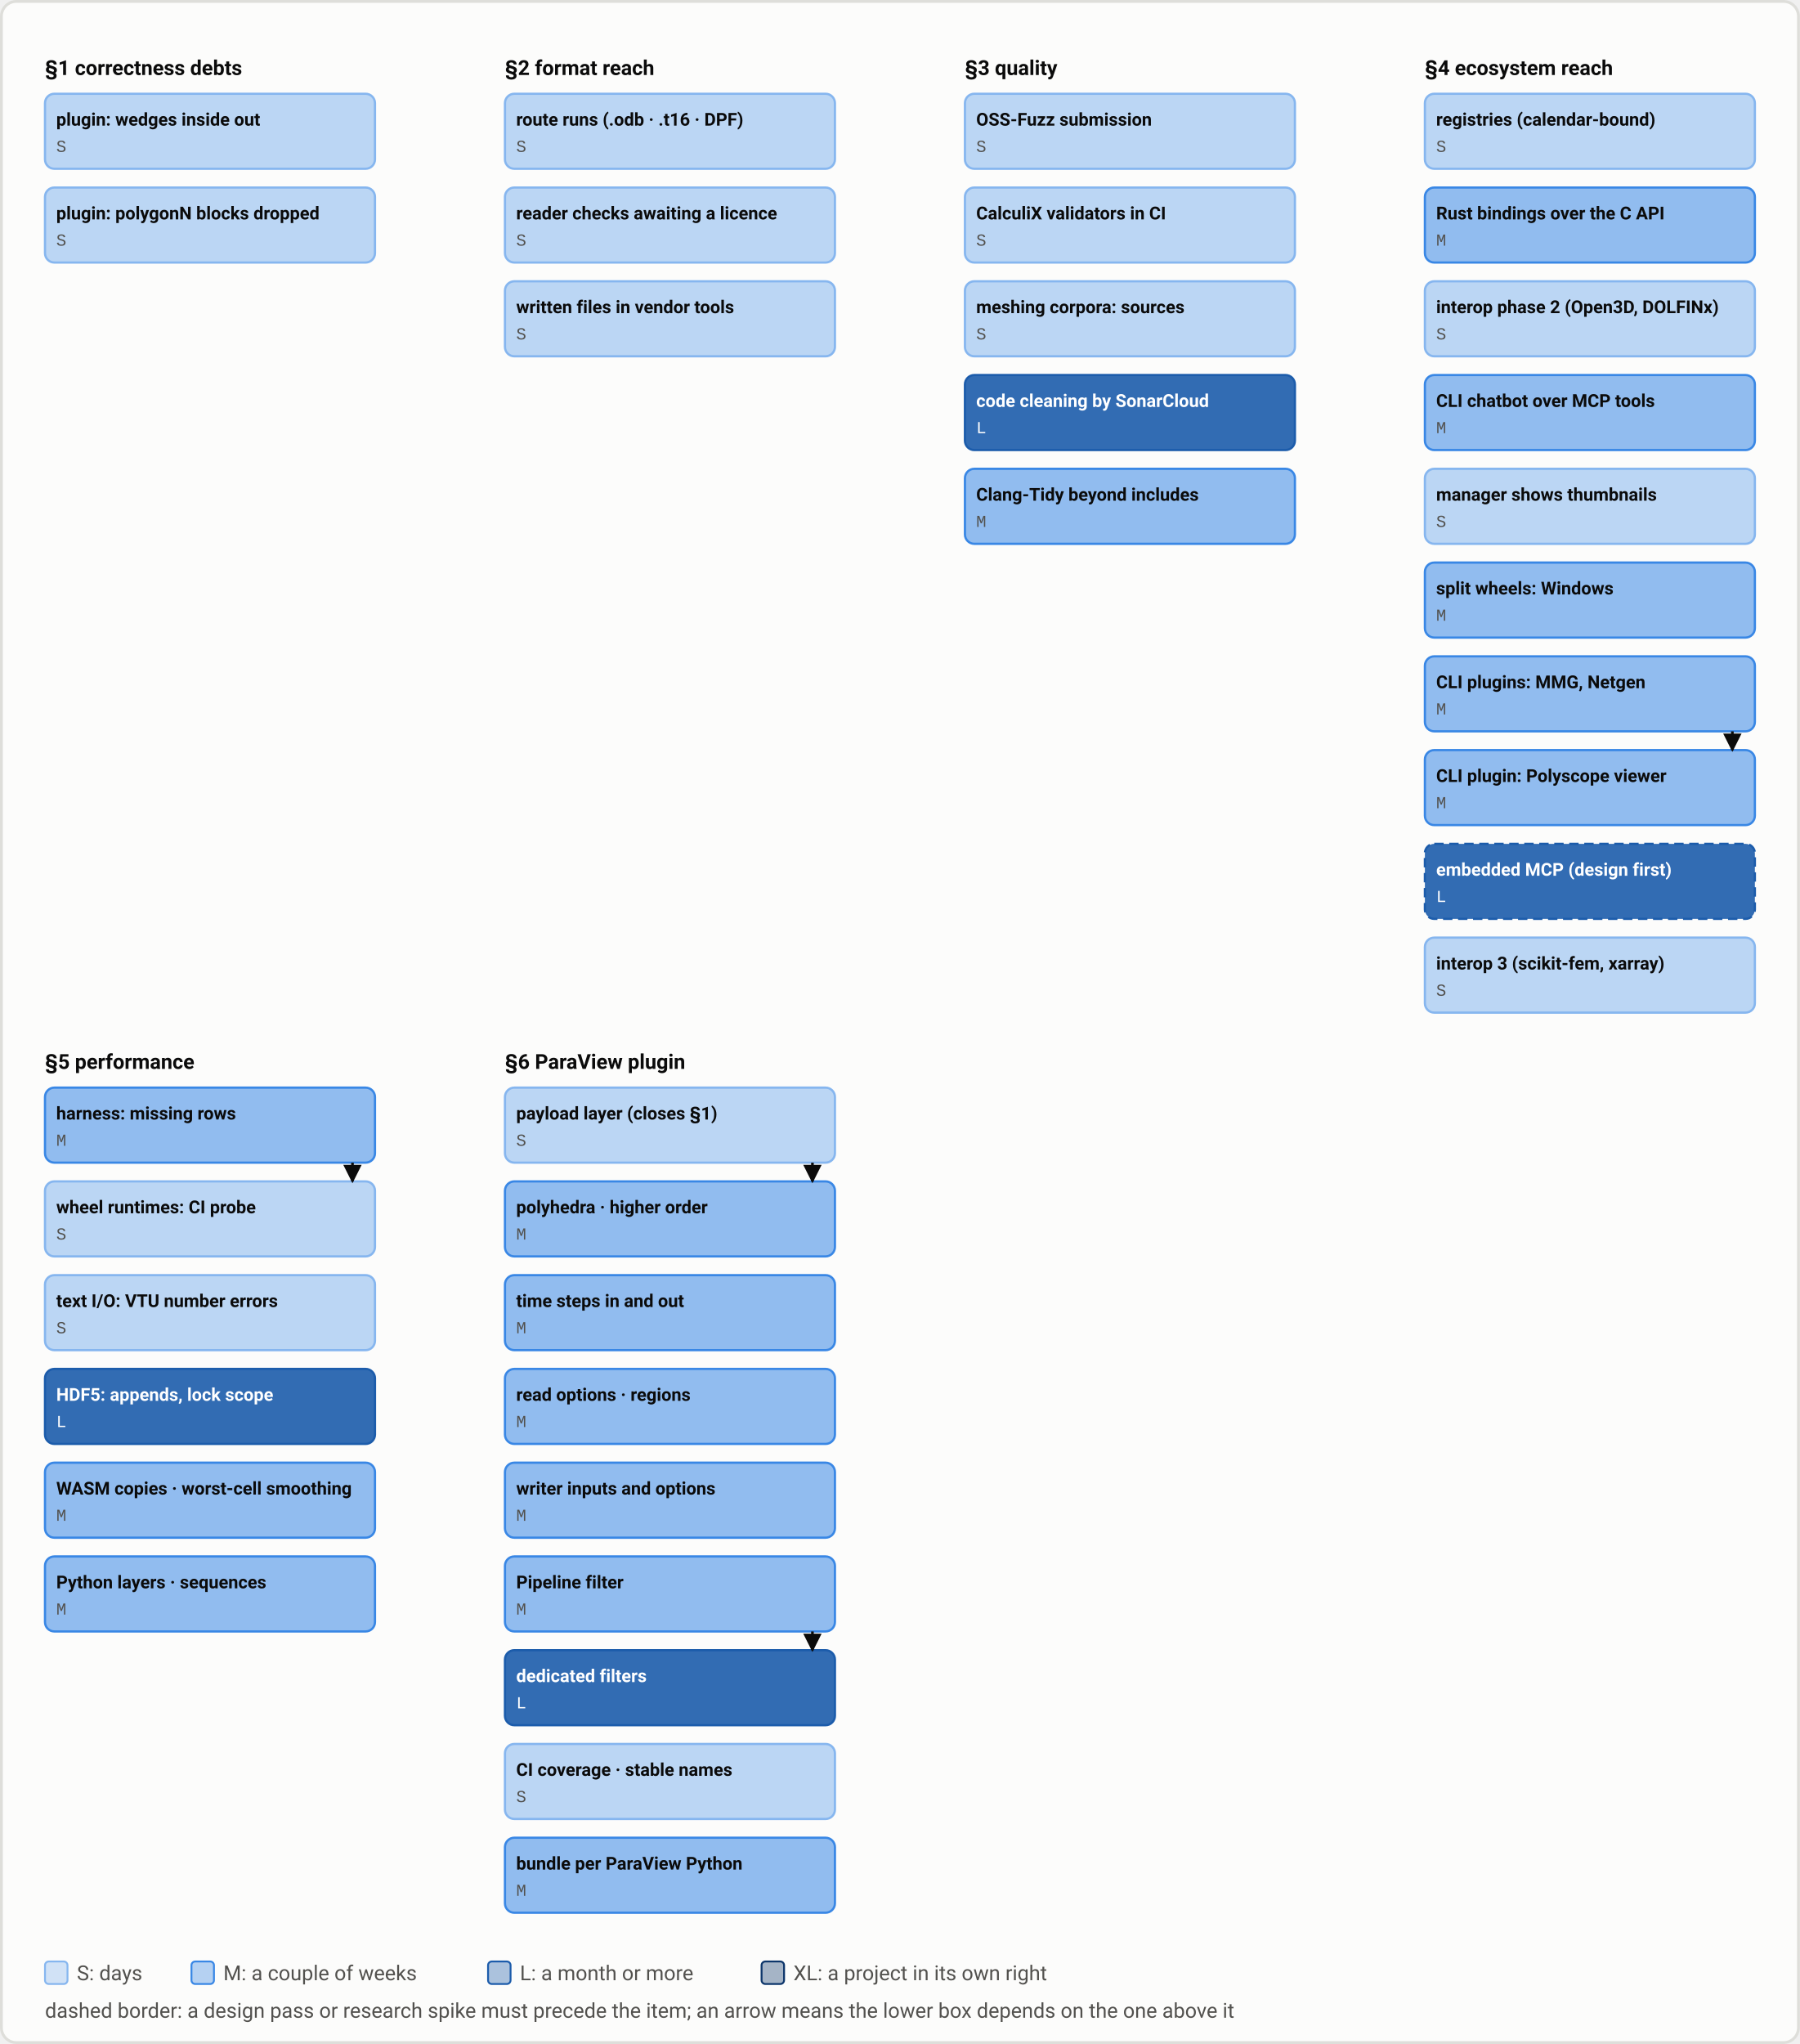
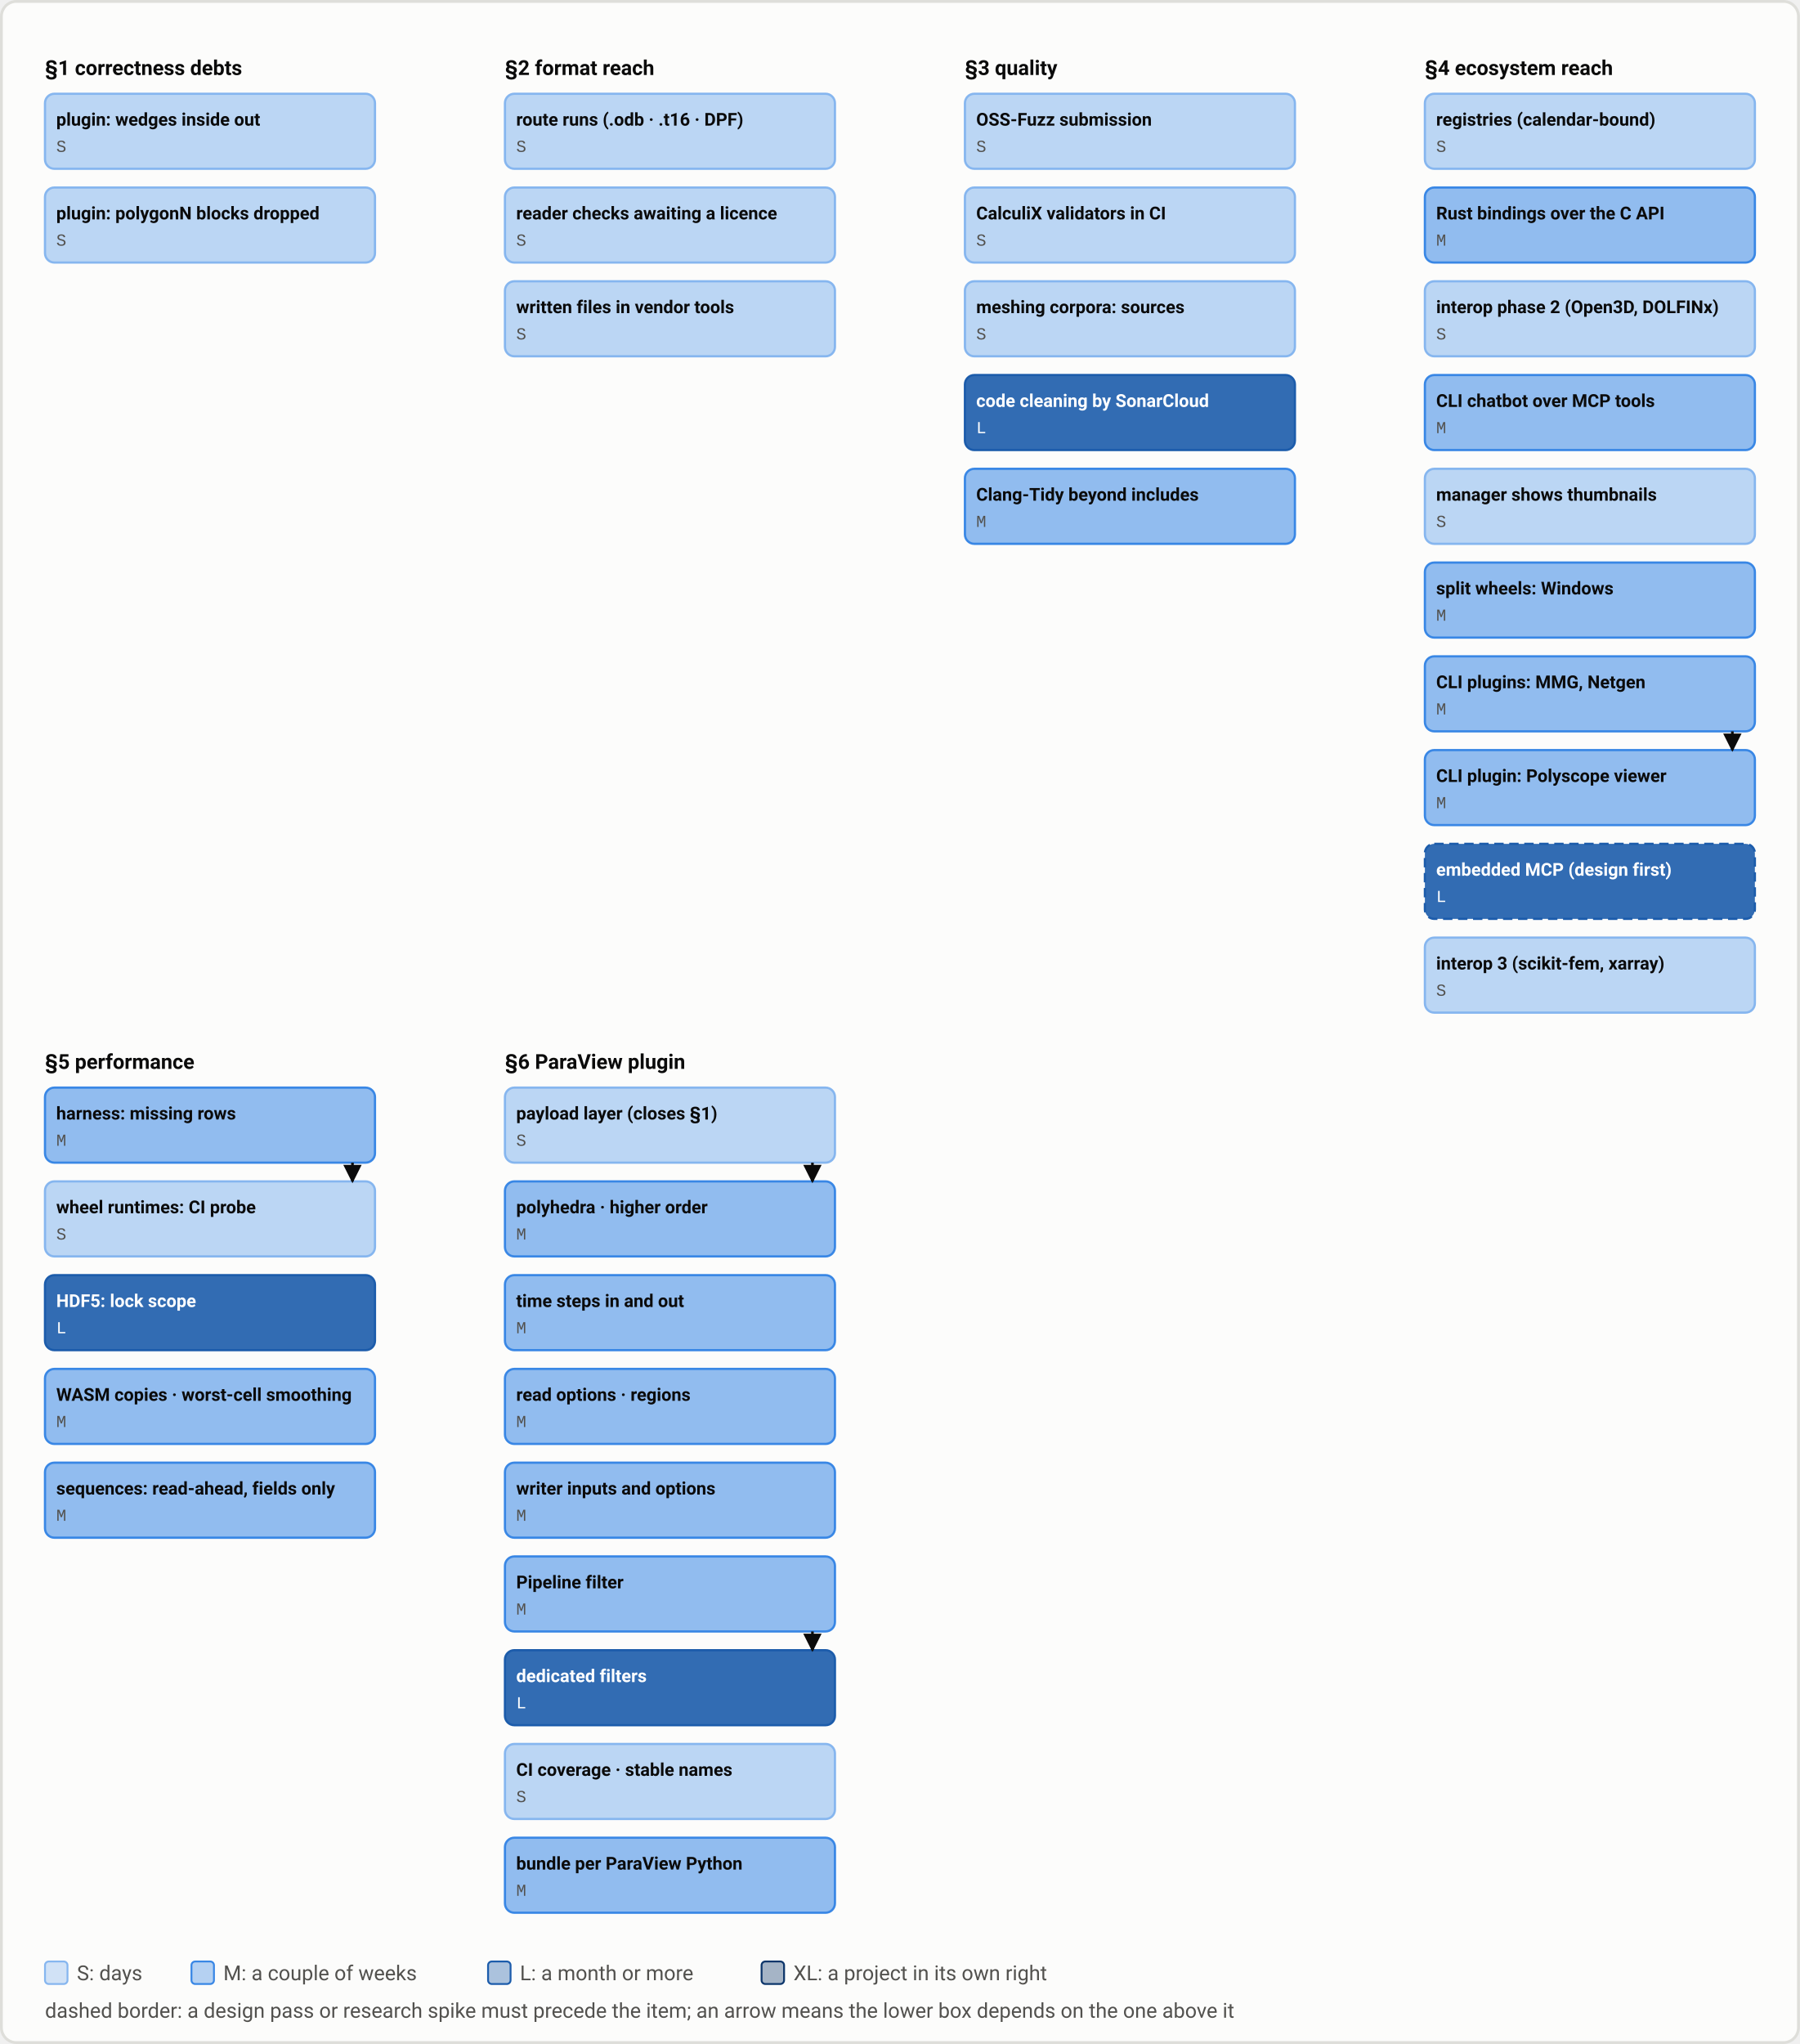
<svg xmlns="http://www.w3.org/2000/svg" viewBox="0 0 960 1090" width="960" height="1090" font-family="system-ui, -apple-system, 'Segoe UI', Roboto, sans-serif" role="img" aria-label="The roadmap at a glance: open items by section, in recommended order, shaded by effort">
  <defs>
    <marker id="arrow-0b0b0b" viewBox="0 0 10 10" refX="9" refY="5" markerWidth="7" markerHeight="7" orient="auto-start-reverse">
      <path d="M 0 0 L 10 5 L 0 10 z" fill="#0b0b0b" />
    </marker>
  </defs>
  <rect x="0.75" y="0.75" width="958.5" height="1088.5" rx="8" fill="#fcfcfb" stroke="#dededa" stroke-width="1.5" />
  <text x="24" y="40" font-family="system-ui, -apple-system, 'Segoe UI', Roboto, sans-serif" font-size="11" font-weight="700" fill="#0b0b0b">§1 correctness debts</text>
  <rect x="24" y="50" width="176" height="40" rx="5" fill="#86b6ef" fill-opacity="0.55" stroke="#86b6ef" stroke-width="1.2" />
  <text x="30" y="67" font-family="system-ui, -apple-system, 'Segoe UI', Roboto, sans-serif" font-size="9.5" font-weight="600" fill="#0b0b0b">plugin: wedges inside out</text>
  <text x="30" y="81" font-family="ui-monospace, SFMono-Regular, Menlo, Consolas, 'Liberation Mono', monospace" font-size="9" fill="#52514e">S</text>
  <rect x="24" y="100" width="176" height="40" rx="5" fill="#86b6ef" fill-opacity="0.55" stroke="#86b6ef" stroke-width="1.2" />
  <text x="30" y="117" font-family="system-ui, -apple-system, 'Segoe UI', Roboto, sans-serif" font-size="9.5" font-weight="600" fill="#0b0b0b">plugin: polygonN blocks dropped</text>
  <text x="30" y="131" font-family="ui-monospace, SFMono-Regular, Menlo, Consolas, 'Liberation Mono', monospace" font-size="9" fill="#52514e">S</text>
  <text x="269.33" y="40" font-family="system-ui, -apple-system, 'Segoe UI', Roboto, sans-serif" font-size="11" font-weight="700" fill="#0b0b0b">§2 format reach</text>
  <rect x="269.33" y="50" width="176" height="40" rx="5" fill="#86b6ef" fill-opacity="0.55" stroke="#86b6ef" stroke-width="1.2" />
  <text x="275.33" y="67" font-family="system-ui, -apple-system, 'Segoe UI', Roboto, sans-serif" font-size="9.5" font-weight="600" fill="#0b0b0b">route runs (.odb · .t16 · DPF)</text>
  <text x="275.33" y="81" font-family="ui-monospace, SFMono-Regular, Menlo, Consolas, 'Liberation Mono', monospace" font-size="9" fill="#52514e">S</text>
  <rect x="269.33" y="100" width="176" height="40" rx="5" fill="#86b6ef" fill-opacity="0.55" stroke="#86b6ef" stroke-width="1.2" />
  <text x="275.33" y="117" font-family="system-ui, -apple-system, 'Segoe UI', Roboto, sans-serif" font-size="9.5" font-weight="600" fill="#0b0b0b">reader checks awaiting a licence</text>
  <text x="275.33" y="131" font-family="ui-monospace, SFMono-Regular, Menlo, Consolas, 'Liberation Mono', monospace" font-size="9" fill="#52514e">S</text>
  <rect x="269.33" y="150" width="176" height="40" rx="5" fill="#86b6ef" fill-opacity="0.55" stroke="#86b6ef" stroke-width="1.2" />
  <text x="275.33" y="167" font-family="system-ui, -apple-system, 'Segoe UI', Roboto, sans-serif" font-size="9.5" font-weight="600" fill="#0b0b0b">written files in vendor tools</text>
  <text x="275.33" y="181" font-family="ui-monospace, SFMono-Regular, Menlo, Consolas, 'Liberation Mono', monospace" font-size="9" fill="#52514e">S</text>
  <text x="514.67" y="40" font-family="system-ui, -apple-system, 'Segoe UI', Roboto, sans-serif" font-size="11" font-weight="700" fill="#0b0b0b">§3 quality</text>
  <rect x="514.67" y="50" width="176" height="40" rx="5" fill="#86b6ef" fill-opacity="0.55" stroke="#86b6ef" stroke-width="1.2" />
  <text x="520.67" y="67" font-family="system-ui, -apple-system, 'Segoe UI', Roboto, sans-serif" font-size="9.5" font-weight="600" fill="#0b0b0b">OSS-Fuzz submission</text>
  <text x="520.67" y="81" font-family="ui-monospace, SFMono-Regular, Menlo, Consolas, 'Liberation Mono', monospace" font-size="9" fill="#52514e">S</text>
  <rect x="514.67" y="100" width="176" height="40" rx="5" fill="#86b6ef" fill-opacity="0.55" stroke="#86b6ef" stroke-width="1.2" />
  <text x="520.67" y="117" font-family="system-ui, -apple-system, 'Segoe UI', Roboto, sans-serif" font-size="9.5" font-weight="600" fill="#0b0b0b">CalculiX validators in CI</text>
  <text x="520.67" y="131" font-family="ui-monospace, SFMono-Regular, Menlo, Consolas, 'Liberation Mono', monospace" font-size="9" fill="#52514e">S</text>
  <rect x="514.67" y="150" width="176" height="40" rx="5" fill="#86b6ef" fill-opacity="0.55" stroke="#86b6ef" stroke-width="1.2" />
  <text x="520.67" y="167" font-family="system-ui, -apple-system, 'Segoe UI', Roboto, sans-serif" font-size="9.5" font-weight="600" fill="#0b0b0b">meshing corpora: sources</text>
  <text x="520.67" y="181" font-family="ui-monospace, SFMono-Regular, Menlo, Consolas, 'Liberation Mono', monospace" font-size="9" fill="#52514e">S</text>
  <rect x="514.67" y="200" width="176" height="40" rx="5" fill="#1c5cab" fill-opacity="0.9" stroke="#1c5cab" stroke-width="1.2" />
  <text x="520.67" y="217" font-family="system-ui, -apple-system, 'Segoe UI', Roboto, sans-serif" font-size="9.5" font-weight="600" fill="#ffffff">code cleaning by SonarCloud</text>
  <text x="520.67" y="231" font-family="ui-monospace, SFMono-Regular, Menlo, Consolas, 'Liberation Mono', monospace" font-size="9" fill="#ffffff">L</text>
  <rect x="514.67" y="250" width="176" height="40" rx="5" fill="#3987e5" fill-opacity="0.55" stroke="#3987e5" stroke-width="1.2" />
  <text x="520.67" y="267" font-family="system-ui, -apple-system, 'Segoe UI', Roboto, sans-serif" font-size="9.5" font-weight="600" fill="#0b0b0b">Clang-Tidy beyond includes</text>
  <text x="520.67" y="281" font-family="ui-monospace, SFMono-Regular, Menlo, Consolas, 'Liberation Mono', monospace" font-size="9" fill="#52514e">M</text>
  <text x="760" y="40" font-family="system-ui, -apple-system, 'Segoe UI', Roboto, sans-serif" font-size="11" font-weight="700" fill="#0b0b0b">§4 ecosystem reach</text>
  <rect x="760" y="50" width="176" height="40" rx="5" fill="#86b6ef" fill-opacity="0.55" stroke="#86b6ef" stroke-width="1.2" />
  <text x="766" y="67" font-family="system-ui, -apple-system, 'Segoe UI', Roboto, sans-serif" font-size="9.5" font-weight="600" fill="#0b0b0b">registries (calendar-bound)</text>
  <text x="766" y="81" font-family="ui-monospace, SFMono-Regular, Menlo, Consolas, 'Liberation Mono', monospace" font-size="9" fill="#52514e">S</text>
  <rect x="760" y="100" width="176" height="40" rx="5" fill="#3987e5" fill-opacity="0.55" stroke="#3987e5" stroke-width="1.2" />
  <text x="766" y="117" font-family="system-ui, -apple-system, 'Segoe UI', Roboto, sans-serif" font-size="9.5" font-weight="600" fill="#0b0b0b">Rust bindings over the C API</text>
  <text x="766" y="131" font-family="ui-monospace, SFMono-Regular, Menlo, Consolas, 'Liberation Mono', monospace" font-size="9" fill="#52514e">M</text>
  <rect x="760" y="150" width="176" height="40" rx="5" fill="#86b6ef" fill-opacity="0.55" stroke="#86b6ef" stroke-width="1.2" />
  <text x="766" y="167" font-family="system-ui, -apple-system, 'Segoe UI', Roboto, sans-serif" font-size="9.5" font-weight="600" fill="#0b0b0b">interop phase 2 (Open3D, DOLFINx)</text>
  <text x="766" y="181" font-family="ui-monospace, SFMono-Regular, Menlo, Consolas, 'Liberation Mono', monospace" font-size="9" fill="#52514e">S</text>
  <rect x="760" y="200" width="176" height="40" rx="5" fill="#3987e5" fill-opacity="0.55" stroke="#3987e5" stroke-width="1.2" />
  <text x="766" y="217" font-family="system-ui, -apple-system, 'Segoe UI', Roboto, sans-serif" font-size="9.5" font-weight="600" fill="#0b0b0b">CLI chatbot over MCP tools</text>
  <text x="766" y="231" font-family="ui-monospace, SFMono-Regular, Menlo, Consolas, 'Liberation Mono', monospace" font-size="9" fill="#52514e">M</text>
  <rect x="760" y="250" width="176" height="40" rx="5" fill="#86b6ef" fill-opacity="0.55" stroke="#86b6ef" stroke-width="1.2" />
  <text x="766" y="267" font-family="system-ui, -apple-system, 'Segoe UI', Roboto, sans-serif" font-size="9.5" font-weight="600" fill="#0b0b0b">manager shows thumbnails</text>
  <text x="766" y="281" font-family="ui-monospace, SFMono-Regular, Menlo, Consolas, 'Liberation Mono', monospace" font-size="9" fill="#52514e">S</text>
  <rect x="760" y="300" width="176" height="40" rx="5" fill="#3987e5" fill-opacity="0.55" stroke="#3987e5" stroke-width="1.2" />
  <text x="766" y="317" font-family="system-ui, -apple-system, 'Segoe UI', Roboto, sans-serif" font-size="9.5" font-weight="600" fill="#0b0b0b">split wheels: Windows</text>
  <text x="766" y="331" font-family="ui-monospace, SFMono-Regular, Menlo, Consolas, 'Liberation Mono', monospace" font-size="9" fill="#52514e">M</text>
  <rect x="760" y="350" width="176" height="40" rx="5" fill="#3987e5" fill-opacity="0.55" stroke="#3987e5" stroke-width="1.2" />
  <text x="766" y="367" font-family="system-ui, -apple-system, 'Segoe UI', Roboto, sans-serif" font-size="9.5" font-weight="600" fill="#0b0b0b">CLI plugins: MMG, Netgen</text>
  <text x="766" y="381" font-family="ui-monospace, SFMono-Regular, Menlo, Consolas, 'Liberation Mono', monospace" font-size="9" fill="#52514e">M</text>
  <rect x="760" y="400" width="176" height="40" rx="5" fill="#3987e5" fill-opacity="0.55" stroke="#3987e5" stroke-width="1.2" />
  <text x="766" y="417" font-family="system-ui, -apple-system, 'Segoe UI', Roboto, sans-serif" font-size="9.5" font-weight="600" fill="#0b0b0b">CLI plugin: Polyscope viewer</text>
  <text x="766" y="431" font-family="ui-monospace, SFMono-Regular, Menlo, Consolas, 'Liberation Mono', monospace" font-size="9" fill="#52514e">M</text>
  <rect x="760" y="450" width="176" height="40" rx="5" fill="#1c5cab" fill-opacity="0.9" stroke="#1c5cab" stroke-width="1.2" stroke-dasharray="5 3" />
  <text x="766" y="467" font-family="system-ui, -apple-system, 'Segoe UI', Roboto, sans-serif" font-size="9.5" font-weight="600" fill="#ffffff">embedded MCP (design first)</text>
  <text x="766" y="481" font-family="ui-monospace, SFMono-Regular, Menlo, Consolas, 'Liberation Mono', monospace" font-size="9" fill="#ffffff">L</text>
  <rect x="760" y="500" width="176" height="40" rx="5" fill="#86b6ef" fill-opacity="0.55" stroke="#86b6ef" stroke-width="1.2" />
  <text x="766" y="517" font-family="system-ui, -apple-system, 'Segoe UI', Roboto, sans-serif" font-size="9.5" font-weight="600" fill="#0b0b0b">interop 3 (scikit-fem, xarray)</text>
  <text x="766" y="531" font-family="ui-monospace, SFMono-Regular, Menlo, Consolas, 'Liberation Mono', monospace" font-size="9" fill="#52514e">S</text>
  <line x1="924" y1="390" x2="924" y2="400" stroke="#0b0b0b" stroke-width="1.4" marker-end="url(#arrow-0b0b0b)" />
  <text x="24" y="570" font-family="system-ui, -apple-system, 'Segoe UI', Roboto, sans-serif" font-size="11" font-weight="700" fill="#0b0b0b">§5 performance</text>
  <rect x="24" y="580" width="176" height="40" rx="5" fill="#3987e5" fill-opacity="0.55" stroke="#3987e5" stroke-width="1.2" />
  <text x="30" y="597" font-family="system-ui, -apple-system, 'Segoe UI', Roboto, sans-serif" font-size="9.5" font-weight="600" fill="#0b0b0b">harness: missing rows</text>
  <text x="30" y="611" font-family="ui-monospace, SFMono-Regular, Menlo, Consolas, 'Liberation Mono', monospace" font-size="9" fill="#52514e">M</text>
  <rect x="24" y="630" width="176" height="40" rx="5" fill="#86b6ef" fill-opacity="0.55" stroke="#86b6ef" stroke-width="1.2" />
  <text x="30" y="647" font-family="system-ui, -apple-system, 'Segoe UI', Roboto, sans-serif" font-size="9.5" font-weight="600" fill="#0b0b0b">wheel runtimes: CI probe</text>
  <text x="30" y="661" font-family="ui-monospace, SFMono-Regular, Menlo, Consolas, 'Liberation Mono', monospace" font-size="9" fill="#52514e">S</text>
-   <rect x="24" y="680" width="176" height="40" rx="5" fill="#86b6ef" fill-opacity="0.55" stroke="#86b6ef" stroke-width="1.2" />
-   <text x="30" y="697" font-family="system-ui, -apple-system, 'Segoe UI', Roboto, sans-serif" font-size="9.5" font-weight="600" fill="#0b0b0b">text I/O: VTU number errors</text>
-   <text x="30" y="711" font-family="ui-monospace, SFMono-Regular, Menlo, Consolas, 'Liberation Mono', monospace" font-size="9" fill="#52514e">S</text>
-   <rect x="24" y="730" width="176" height="40" rx="5" fill="#1c5cab" fill-opacity="0.9" stroke="#1c5cab" stroke-width="1.2" />
-   <text x="30" y="747" font-family="system-ui, -apple-system, 'Segoe UI', Roboto, sans-serif" font-size="9.5" font-weight="600" fill="#ffffff">HDF5: appends, lock scope</text>
-   <text x="30" y="761" font-family="ui-monospace, SFMono-Regular, Menlo, Consolas, 'Liberation Mono', monospace" font-size="9" fill="#ffffff">L</text>
+   <rect x="24" y="680" width="176" height="40" rx="5" fill="#1c5cab" fill-opacity="0.9" stroke="#1c5cab" stroke-width="1.2" />
+   <text x="30" y="697" font-family="system-ui, -apple-system, 'Segoe UI', Roboto, sans-serif" font-size="9.5" font-weight="600" fill="#ffffff">HDF5: lock scope</text>
+   <text x="30" y="711" font-family="ui-monospace, SFMono-Regular, Menlo, Consolas, 'Liberation Mono', monospace" font-size="9" fill="#ffffff">L</text>
+   <rect x="24" y="730" width="176" height="40" rx="5" fill="#3987e5" fill-opacity="0.55" stroke="#3987e5" stroke-width="1.2" />
+   <text x="30" y="747" font-family="system-ui, -apple-system, 'Segoe UI', Roboto, sans-serif" font-size="9.5" font-weight="600" fill="#0b0b0b">WASM copies · worst-cell smoothing</text>
+   <text x="30" y="761" font-family="ui-monospace, SFMono-Regular, Menlo, Consolas, 'Liberation Mono', monospace" font-size="9" fill="#52514e">M</text>
  <rect x="24" y="780" width="176" height="40" rx="5" fill="#3987e5" fill-opacity="0.55" stroke="#3987e5" stroke-width="1.2" />
-   <text x="30" y="797" font-family="system-ui, -apple-system, 'Segoe UI', Roboto, sans-serif" font-size="9.5" font-weight="600" fill="#0b0b0b">WASM copies · worst-cell smoothing</text>
+   <text x="30" y="797" font-family="system-ui, -apple-system, 'Segoe UI', Roboto, sans-serif" font-size="9.5" font-weight="600" fill="#0b0b0b">sequences: read-ahead, fields only</text>
  <text x="30" y="811" font-family="ui-monospace, SFMono-Regular, Menlo, Consolas, 'Liberation Mono', monospace" font-size="9" fill="#52514e">M</text>
-   <rect x="24" y="830" width="176" height="40" rx="5" fill="#3987e5" fill-opacity="0.55" stroke="#3987e5" stroke-width="1.2" />
-   <text x="30" y="847" font-family="system-ui, -apple-system, 'Segoe UI', Roboto, sans-serif" font-size="9.5" font-weight="600" fill="#0b0b0b">Python layers · sequences</text>
-   <text x="30" y="861" font-family="ui-monospace, SFMono-Regular, Menlo, Consolas, 'Liberation Mono', monospace" font-size="9" fill="#52514e">M</text>
  <line x1="188" y1="620" x2="188" y2="630" stroke="#0b0b0b" stroke-width="1.4" marker-end="url(#arrow-0b0b0b)" />
  <text x="269.33" y="570" font-family="system-ui, -apple-system, 'Segoe UI', Roboto, sans-serif" font-size="11" font-weight="700" fill="#0b0b0b">§6 ParaView plugin</text>
  <rect x="269.33" y="580" width="176" height="40" rx="5" fill="#86b6ef" fill-opacity="0.55" stroke="#86b6ef" stroke-width="1.2" />
  <text x="275.33" y="597" font-family="system-ui, -apple-system, 'Segoe UI', Roboto, sans-serif" font-size="9.5" font-weight="600" fill="#0b0b0b">payload layer (closes §1)</text>
  <text x="275.33" y="611" font-family="ui-monospace, SFMono-Regular, Menlo, Consolas, 'Liberation Mono', monospace" font-size="9" fill="#52514e">S</text>
  <rect x="269.33" y="630" width="176" height="40" rx="5" fill="#3987e5" fill-opacity="0.55" stroke="#3987e5" stroke-width="1.2" />
  <text x="275.33" y="647" font-family="system-ui, -apple-system, 'Segoe UI', Roboto, sans-serif" font-size="9.5" font-weight="600" fill="#0b0b0b">polyhedra · higher order</text>
  <text x="275.33" y="661" font-family="ui-monospace, SFMono-Regular, Menlo, Consolas, 'Liberation Mono', monospace" font-size="9" fill="#52514e">M</text>
  <rect x="269.33" y="680" width="176" height="40" rx="5" fill="#3987e5" fill-opacity="0.55" stroke="#3987e5" stroke-width="1.2" />
  <text x="275.33" y="697" font-family="system-ui, -apple-system, 'Segoe UI', Roboto, sans-serif" font-size="9.5" font-weight="600" fill="#0b0b0b">time steps in and out</text>
  <text x="275.33" y="711" font-family="ui-monospace, SFMono-Regular, Menlo, Consolas, 'Liberation Mono', monospace" font-size="9" fill="#52514e">M</text>
  <rect x="269.33" y="730" width="176" height="40" rx="5" fill="#3987e5" fill-opacity="0.55" stroke="#3987e5" stroke-width="1.2" />
  <text x="275.33" y="747" font-family="system-ui, -apple-system, 'Segoe UI', Roboto, sans-serif" font-size="9.5" font-weight="600" fill="#0b0b0b">read options · regions</text>
  <text x="275.33" y="761" font-family="ui-monospace, SFMono-Regular, Menlo, Consolas, 'Liberation Mono', monospace" font-size="9" fill="#52514e">M</text>
  <rect x="269.33" y="780" width="176" height="40" rx="5" fill="#3987e5" fill-opacity="0.55" stroke="#3987e5" stroke-width="1.2" />
  <text x="275.33" y="797" font-family="system-ui, -apple-system, 'Segoe UI', Roboto, sans-serif" font-size="9.5" font-weight="600" fill="#0b0b0b">writer inputs and options</text>
  <text x="275.33" y="811" font-family="ui-monospace, SFMono-Regular, Menlo, Consolas, 'Liberation Mono', monospace" font-size="9" fill="#52514e">M</text>
  <rect x="269.33" y="830" width="176" height="40" rx="5" fill="#3987e5" fill-opacity="0.55" stroke="#3987e5" stroke-width="1.2" />
  <text x="275.33" y="847" font-family="system-ui, -apple-system, 'Segoe UI', Roboto, sans-serif" font-size="9.5" font-weight="600" fill="#0b0b0b">Pipeline filter</text>
  <text x="275.33" y="861" font-family="ui-monospace, SFMono-Regular, Menlo, Consolas, 'Liberation Mono', monospace" font-size="9" fill="#52514e">M</text>
  <rect x="269.33" y="880" width="176" height="40" rx="5" fill="#1c5cab" fill-opacity="0.9" stroke="#1c5cab" stroke-width="1.2" />
  <text x="275.33" y="897" font-family="system-ui, -apple-system, 'Segoe UI', Roboto, sans-serif" font-size="9.5" font-weight="600" fill="#ffffff">dedicated filters</text>
  <text x="275.33" y="911" font-family="ui-monospace, SFMono-Regular, Menlo, Consolas, 'Liberation Mono', monospace" font-size="9" fill="#ffffff">L</text>
  <rect x="269.33" y="930" width="176" height="40" rx="5" fill="#86b6ef" fill-opacity="0.55" stroke="#86b6ef" stroke-width="1.2" />
  <text x="275.33" y="947" font-family="system-ui, -apple-system, 'Segoe UI', Roboto, sans-serif" font-size="9.5" font-weight="600" fill="#0b0b0b">CI coverage · stable names</text>
  <text x="275.33" y="961" font-family="ui-monospace, SFMono-Regular, Menlo, Consolas, 'Liberation Mono', monospace" font-size="9" fill="#52514e">S</text>
  <rect x="269.33" y="980" width="176" height="40" rx="5" fill="#3987e5" fill-opacity="0.55" stroke="#3987e5" stroke-width="1.2" />
  <text x="275.33" y="997" font-family="system-ui, -apple-system, 'Segoe UI', Roboto, sans-serif" font-size="9.5" font-weight="600" fill="#0b0b0b">bundle per ParaView Python</text>
  <text x="275.33" y="1011" font-family="ui-monospace, SFMono-Regular, Menlo, Consolas, 'Liberation Mono', monospace" font-size="9" fill="#52514e">M</text>
  <line x1="433.33" y1="620" x2="433.33" y2="630" stroke="#0b0b0b" stroke-width="1.4" marker-end="url(#arrow-0b0b0b)" />
  <line x1="433.33" y1="870" x2="433.33" y2="880" stroke="#0b0b0b" stroke-width="1.4" marker-end="url(#arrow-0b0b0b)" />
  <rect x="24" y="1046" width="12" height="12" rx="2" fill="#86b6ef" fill-opacity="0.36" stroke="#86b6ef" stroke-width="1" />
  <text x="41" y="1056" font-family="system-ui, -apple-system, 'Segoe UI', Roboto, sans-serif" font-size="11" fill="#52514e">S: days</text>
  <rect x="102.12" y="1046" width="12" height="12" rx="2" fill="#3987e5" fill-opacity="0.36" stroke="#3987e5" stroke-width="1" />
  <text x="119.12" y="1056" font-family="system-ui, -apple-system, 'Segoe UI', Roboto, sans-serif" font-size="11" fill="#52514e">M: a couple of weeks</text>
  <rect x="260.32" y="1046" width="12" height="12" rx="2" fill="#1c5cab" fill-opacity="0.36" stroke="#1c5cab" stroke-width="1" />
  <text x="277.32" y="1056" font-family="system-ui, -apple-system, 'Segoe UI', Roboto, sans-serif" font-size="11" fill="#52514e">L: a month or more</text>
  <rect x="406.2" y="1046" width="12" height="12" rx="2" fill="#0d366b" fill-opacity="0.36" stroke="#0d366b" stroke-width="1" />
  <text x="423.2" y="1056" font-family="system-ui, -apple-system, 'Segoe UI', Roboto, sans-serif" font-size="11" fill="#52514e">XL: a project in its own right</text>
  <text x="24" y="1076" font-family="system-ui, -apple-system, 'Segoe UI', Roboto, sans-serif" font-size="11" fill="#52514e">dashed border: a design pass or research spike must precede the item; an arrow means the lower box depends on the one above it</text>
</svg>
